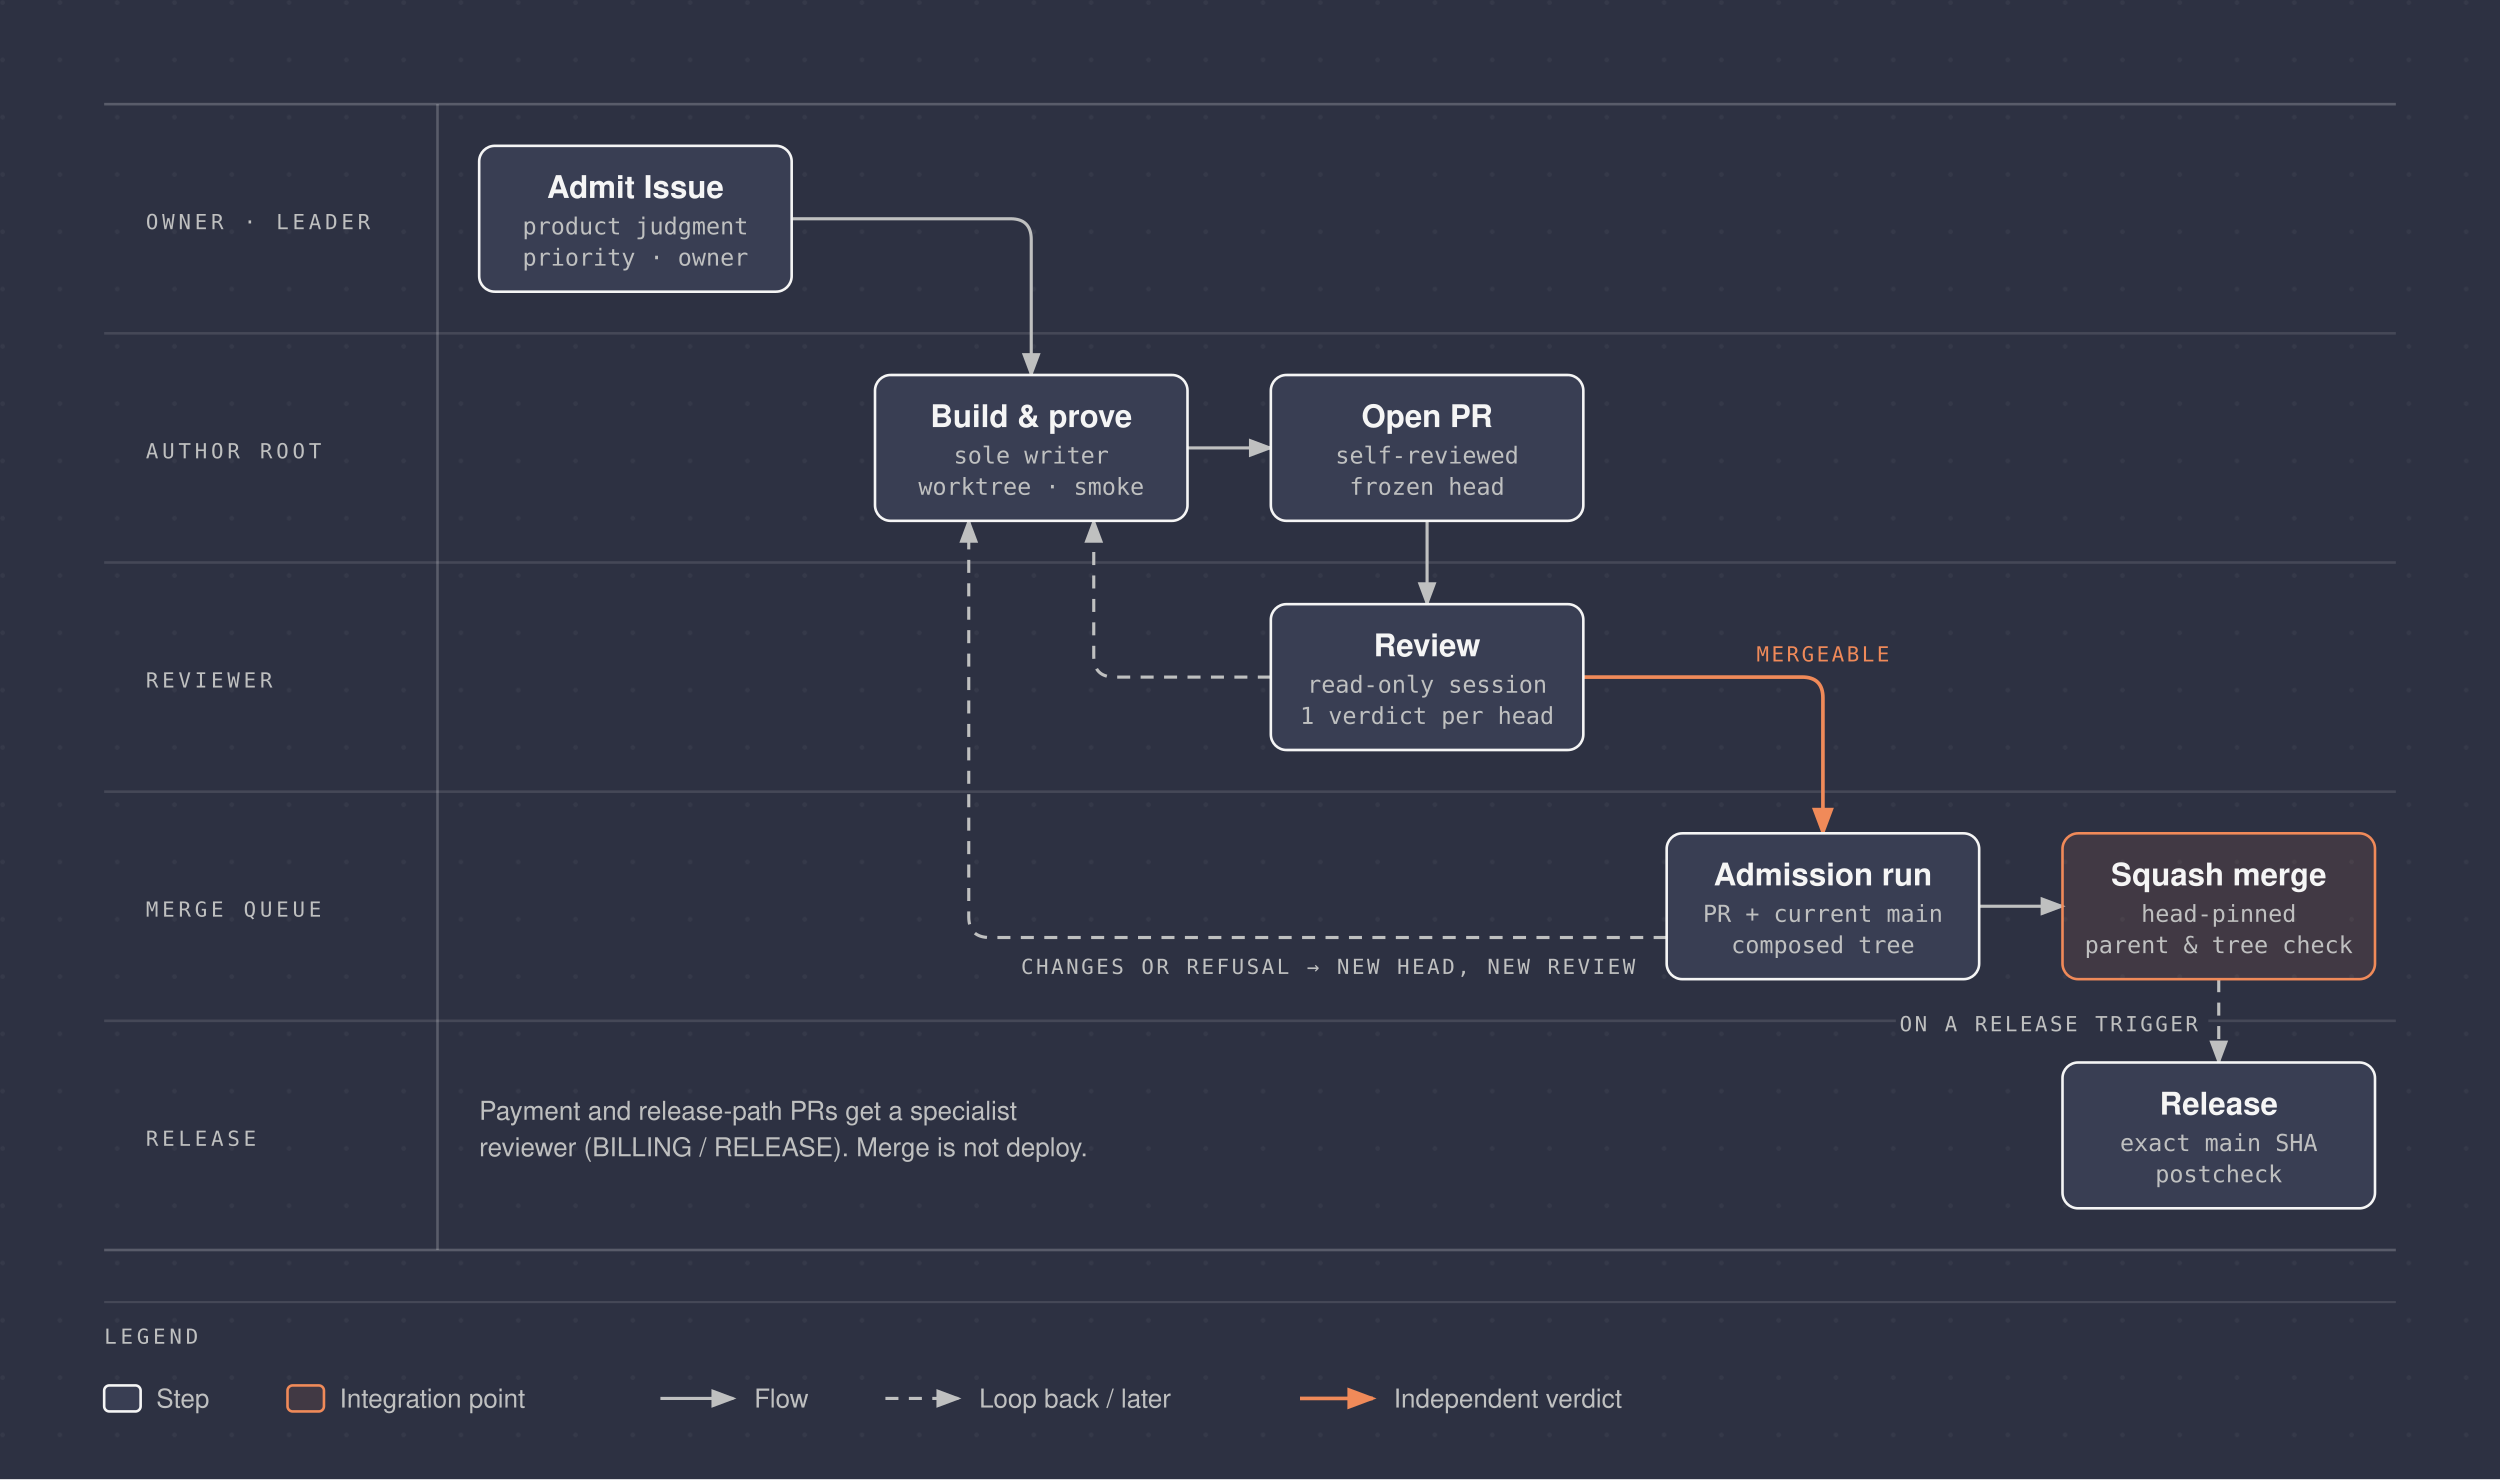
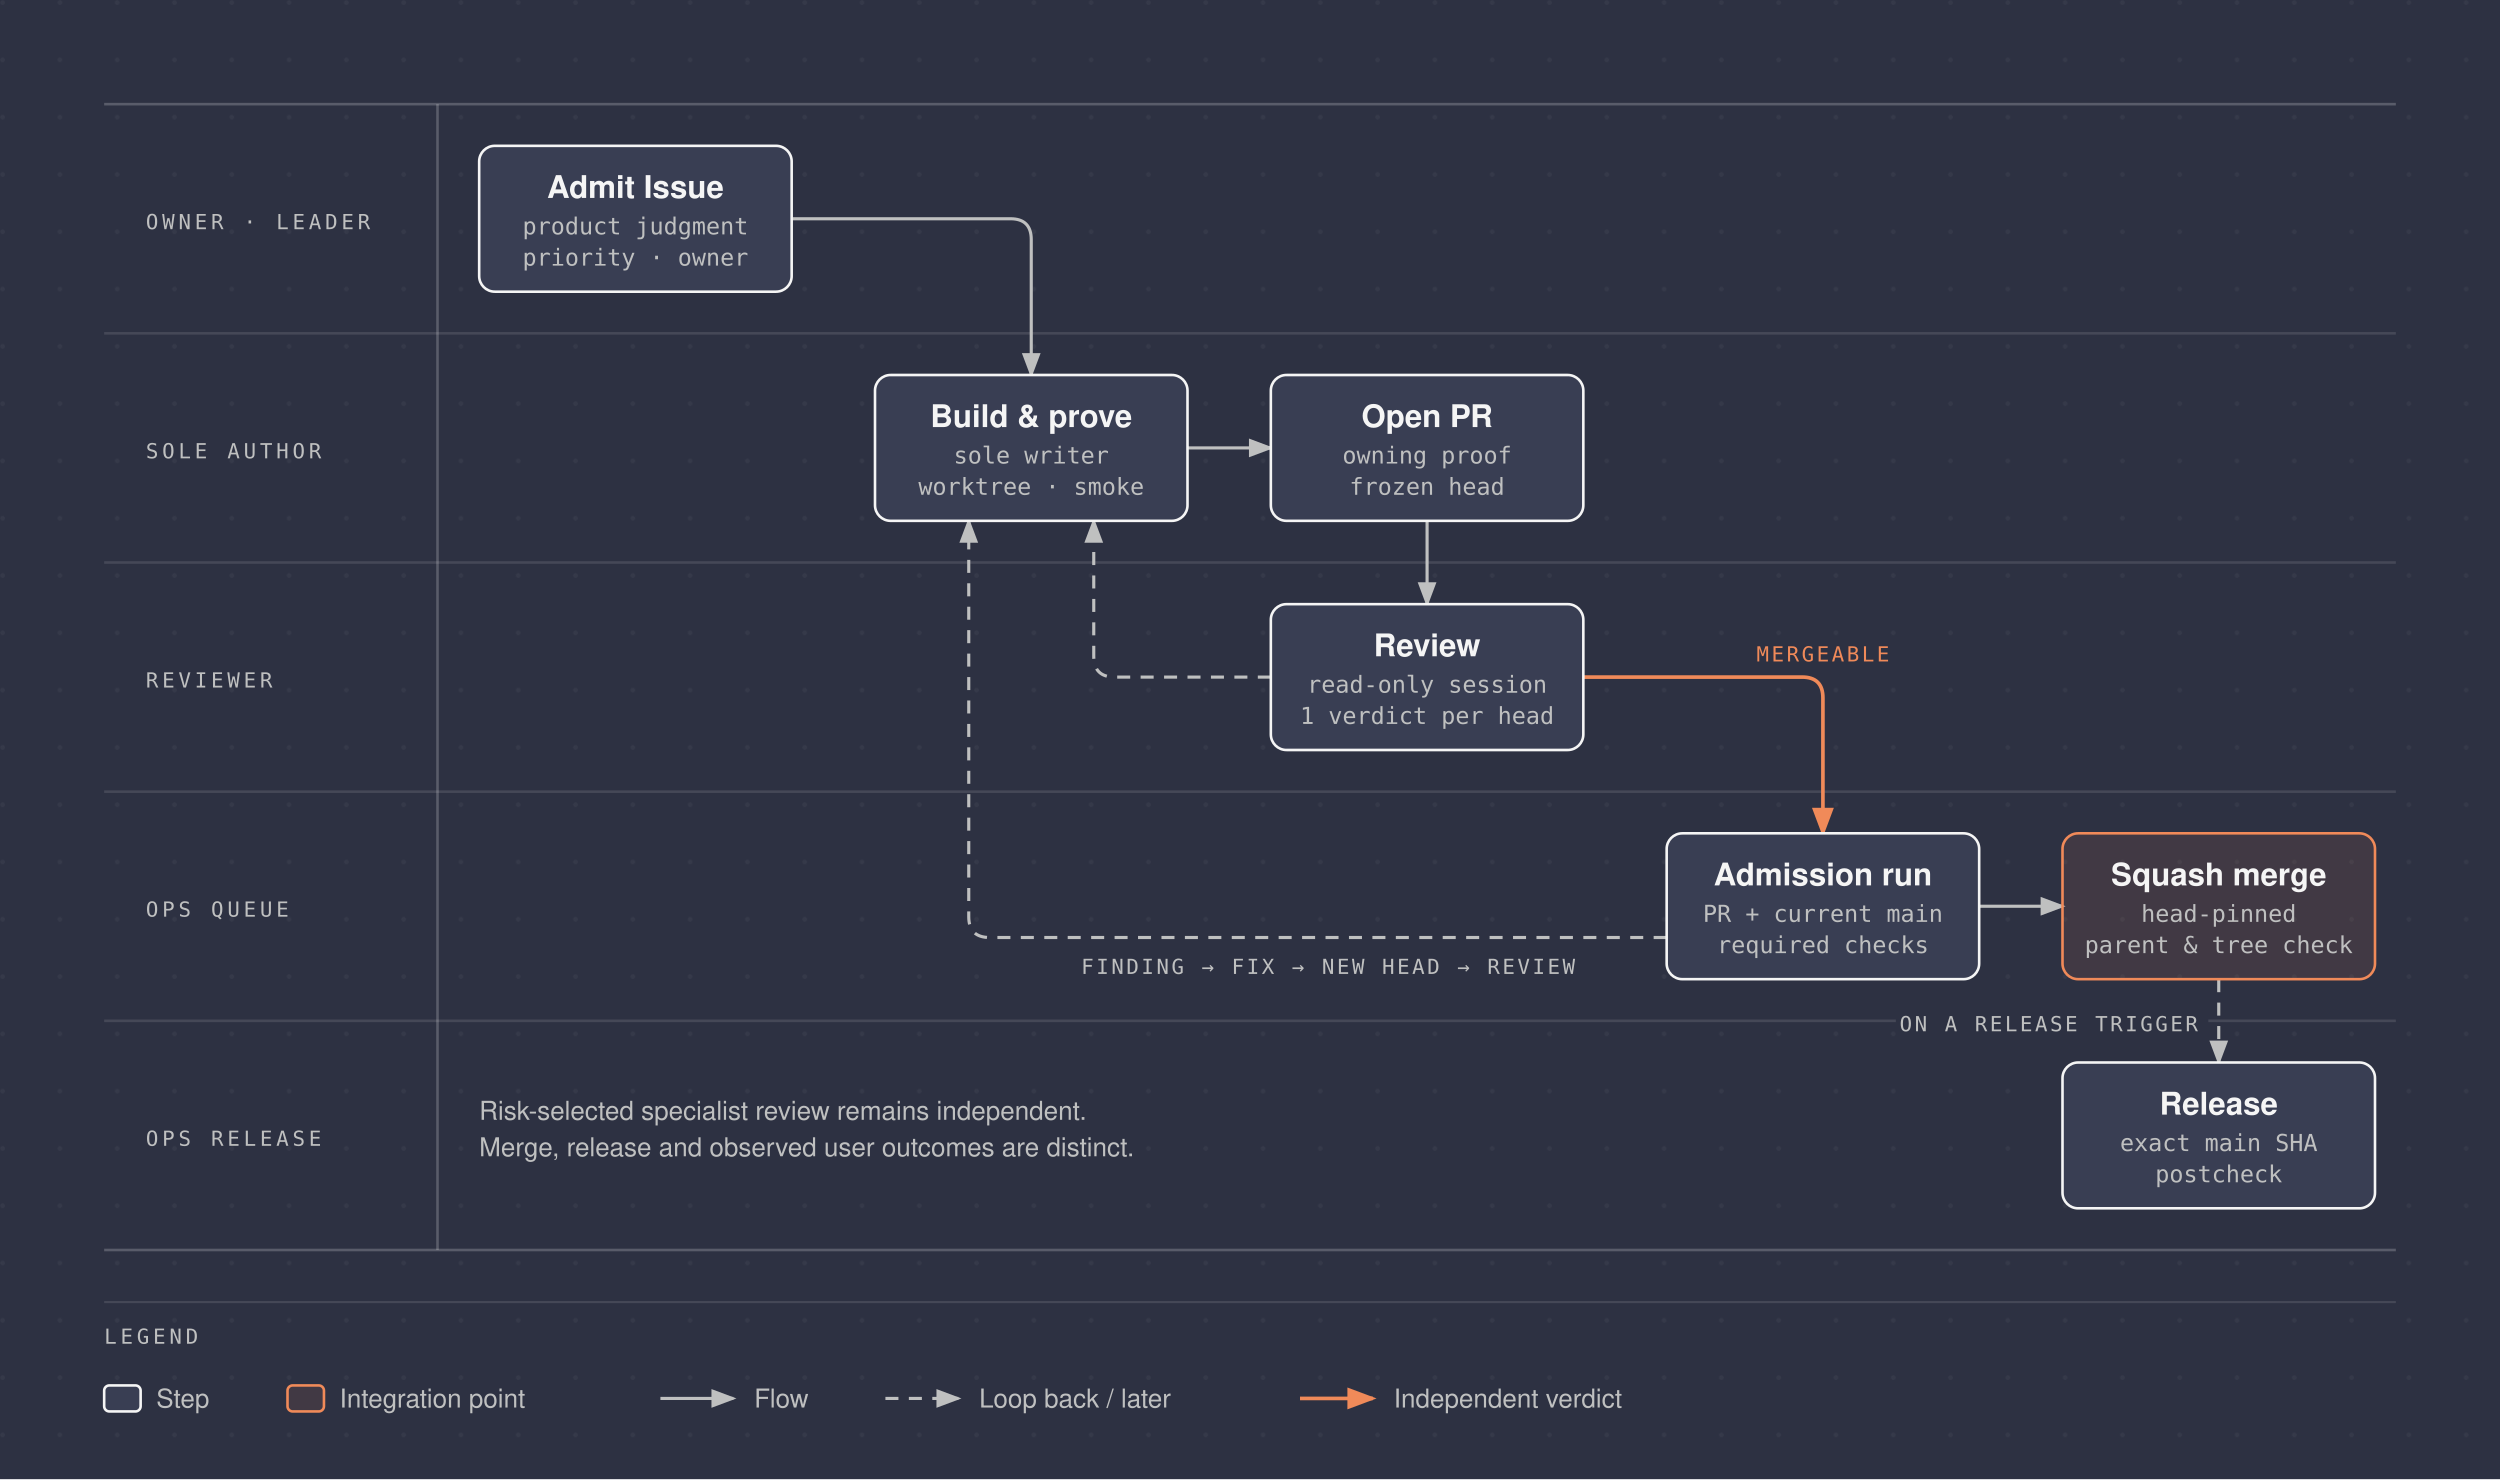
- <svg xmlns="http://www.w3.org/2000/svg" viewBox="0 0 960 568" role="img" aria-labelledby="change-lifecycle-title change-lifecycle-desc" id="lifecycle-dark-root">
+ <svg xmlns="http://www.w3.org/2000/svg" viewBox="0 0 960 568" role="img" aria-labelledby="change-lifecycle-dark-title change-lifecycle-dark-desc" id="lifecycle-dark-root">
  <defs>
    <style>#lifecycle-dark-root { font-family: -apple-system, BlinkMacSystemFont, 'Segoe UI', Helvetica, Arial, sans-serif; color: #f5f5f5; }
      #lifecycle-dark-root .diagram-container { width: 100%; overflow-x: auto; }
      @media print {
#lifecycle-dark-root .diagram-container { overflow-x: visible; }
}</style>
    <pattern id="lifecycle-dark-dots" width="22" height="22" patternUnits="userSpaceOnUse">
      <circle cx="1" cy="1" r="0.9" fill="#f5f5f5" fill-opacity="0.08" />
    </pattern>
    <marker id="lifecycle-dark-arrow" markerWidth="8" markerHeight="6" refX="7" refY="3" orient="auto">
      <polygon points="0 0, 8 3, 0 6" fill="#bfc0c0" />
    </marker>
    <marker id="lifecycle-dark-arrow-start" markerWidth="8" markerHeight="6" refX="1" refY="3" orient="auto">
      <polygon points="8 0, 0 3, 8 6" fill="#bfc0c0" />
    </marker>
    <marker id="lifecycle-dark-arrow-accent" markerWidth="8" markerHeight="6" refX="7" refY="3" orient="auto">
      <polygon points="0 0, 8 3, 0 6" fill="#f08a59" />
    </marker>
  </defs>
  <rect width="100%" height="100%" fill="#2d3142" />
  <rect width="100%" height="100%" fill="url(#lifecycle-dark-dots)" opacity="0.55" />
  <line x1="40" y1="40" x2="920" y2="40" stroke="#f5f5f5" stroke-width="1" stroke-opacity="0.22" />
  <line x1="40" y1="128" x2="920" y2="128" stroke="#f5f5f5" stroke-width="1" stroke-opacity="0.12" />
  <line x1="40" y1="216" x2="920" y2="216" stroke="#f5f5f5" stroke-width="1" stroke-opacity="0.12" />
  <line x1="40" y1="304" x2="920" y2="304" stroke="#f5f5f5" stroke-width="1" stroke-opacity="0.12" />
  <line x1="40" y1="392" x2="920" y2="392" stroke="#f5f5f5" stroke-width="1" stroke-opacity="0.12" />
  <line x1="40" y1="480" x2="920" y2="480" stroke="#f5f5f5" stroke-width="1" stroke-opacity="0.22" />
  <line x1="168" y1="40" x2="168" y2="480" stroke="#f5f5f5" stroke-width="1" stroke-opacity="0.22" />
  <text x="56" y="88" fill="#bfc0c0" font-size="8" font-weight="500" font-family="ui-monospace, SFMono-Regular, Menlo, Consolas, monospace" text-anchor="start" letter-spacing="0.18em">OWNER · LEADER</text>
-   <text x="56" y="176" fill="#bfc0c0" font-size="8" font-weight="500" font-family="ui-monospace, SFMono-Regular, Menlo, Consolas, monospace" text-anchor="start" letter-spacing="0.18em">AUTHOR ROOT</text>
+   <text x="56" y="176" fill="#bfc0c0" font-size="8" font-weight="500" font-family="ui-monospace, SFMono-Regular, Menlo, Consolas, monospace" text-anchor="start" letter-spacing="0.18em">SOLE AUTHOR</text>
  <text x="56" y="264" fill="#bfc0c0" font-size="8" font-weight="500" font-family="ui-monospace, SFMono-Regular, Menlo, Consolas, monospace" text-anchor="start" letter-spacing="0.18em">REVIEWER</text>
-   <text x="56" y="352" fill="#bfc0c0" font-size="8" font-weight="500" font-family="ui-monospace, SFMono-Regular, Menlo, Consolas, monospace" text-anchor="start" letter-spacing="0.18em">MERGE QUEUE</text>
-   <text x="56" y="440" fill="#bfc0c0" font-size="8" font-weight="500" font-family="ui-monospace, SFMono-Regular, Menlo, Consolas, monospace" text-anchor="start" letter-spacing="0.18em">RELEASE</text>
+   <text x="56" y="352" fill="#bfc0c0" font-size="8" font-weight="500" font-family="ui-monospace, SFMono-Regular, Menlo, Consolas, monospace" text-anchor="start" letter-spacing="0.18em">OPS QUEUE</text>
+   <text x="56" y="440" fill="#bfc0c0" font-size="8" font-weight="500" font-family="ui-monospace, SFMono-Regular, Menlo, Consolas, monospace" text-anchor="start" letter-spacing="0.18em">OPS RELEASE</text>
  <path d="M 304,84 H 388 Q 396,84 396,92 V 144" fill="none" stroke="#bfc0c0" stroke-width="1.2" marker-end="url(#lifecycle-dark-arrow)" />
  <path d="M 456,172 H 488" fill="none" stroke="#bfc0c0" stroke-width="1.2" marker-end="url(#lifecycle-dark-arrow)" />
  <path d="M 548,200 V 232" fill="none" stroke="#bfc0c0" stroke-width="1.2" marker-end="url(#lifecycle-dark-arrow)" />
  <path d="M 608,260 H 692 Q 700,260 700,268 V 320" fill="none" stroke="#f08a59" stroke-width="1.4" marker-end="url(#lifecycle-dark-arrow-accent)" />
  <path d="M 760,348 H 792" fill="none" stroke="#bfc0c0" stroke-width="1.2" marker-end="url(#lifecycle-dark-arrow)" />
  <path d="M 852,376 V 408" fill="none" stroke="#bfc0c0" stroke-width="1.2" stroke-dasharray="5,4" marker-end="url(#lifecycle-dark-arrow)" />
  <path d="M 488,260 H 428 Q 420,260 420,252 V 200" fill="none" stroke="#bfc0c0" stroke-width="1.2" stroke-dasharray="5,4" marker-end="url(#lifecycle-dark-arrow)" />
  <path d="M 640,360 H 380 Q 372,360 372,352 V 200" fill="none" stroke="#bfc0c0" stroke-width="1.2" stroke-dasharray="5,4" marker-end="url(#lifecycle-dark-arrow)" />
  <rect x="670.8" y="245" width="58.4" height="12" rx="2" fill="#2d3142" />
  <text x="700" y="254" fill="#f08a59" font-size="8" font-weight="400" font-family="ui-monospace, SFMono-Regular, Menlo, Consolas, monospace" text-anchor="middle" letter-spacing="0.12em">MERGEABLE</text>
  <rect x="391.2" y="365" width="237.6" height="12" rx="2" fill="#2d3142" />
-   <text x="510" y="374" fill="#bfc0c0" font-size="8" font-weight="400" font-family="ui-monospace, SFMono-Regular, Menlo, Consolas, monospace" text-anchor="middle" letter-spacing="0.12em">CHANGES OR REFUSAL → NEW HEAD, NEW REVIEW</text>
+   <text x="510" y="374" fill="#bfc0c0" font-size="8" font-weight="400" font-family="ui-monospace, SFMono-Regular, Menlo, Consolas, monospace" text-anchor="middle" letter-spacing="0.12em">FINDING → FIX → NEW HEAD → REVIEW</text>
  <rect x="728.0" y="387" width="120.0" height="12" rx="2" fill="#2d3142" />
  <text x="844" y="396" fill="#bfc0c0" font-size="8" font-weight="400" font-family="ui-monospace, SFMono-Regular, Menlo, Consolas, monospace" text-anchor="end" letter-spacing="0.12em">ON A RELEASE TRIGGER</text>
  <rect x="184" y="56" width="120" height="56" rx="6" fill="#393e53" stroke="#f5f5f5" stroke-width="1" />
  <text x="244.0" y="76.0" fill="#f5f5f5" font-size="12" font-weight="600" font-family="-apple-system, BlinkMacSystemFont, 'Segoe UI', Helvetica, Arial, sans-serif" text-anchor="middle">Admit Issue</text>
  <text x="244.0" y="90.0" fill="#bfc0c0" font-size="9" font-weight="400" font-family="ui-monospace, SFMono-Regular, Menlo, Consolas, monospace" text-anchor="middle">product judgment</text>
  <text x="244.0" y="102.0" fill="#bfc0c0" font-size="9" font-weight="400" font-family="ui-monospace, SFMono-Regular, Menlo, Consolas, monospace" text-anchor="middle">priority · owner</text>
  <rect x="336" y="144" width="120" height="56" rx="6" fill="#393e53" stroke="#f5f5f5" stroke-width="1" />
  <text x="396.0" y="164.0" fill="#f5f5f5" font-size="12" font-weight="600" font-family="-apple-system, BlinkMacSystemFont, 'Segoe UI', Helvetica, Arial, sans-serif" text-anchor="middle">Build &amp; prove</text>
  <text x="396.0" y="178.0" fill="#bfc0c0" font-size="9" font-weight="400" font-family="ui-monospace, SFMono-Regular, Menlo, Consolas, monospace" text-anchor="middle">sole writer</text>
  <text x="396.0" y="190.0" fill="#bfc0c0" font-size="9" font-weight="400" font-family="ui-monospace, SFMono-Regular, Menlo, Consolas, monospace" text-anchor="middle">worktree · smoke</text>
  <rect x="488" y="144" width="120" height="56" rx="6" fill="#393e53" stroke="#f5f5f5" stroke-width="1" />
  <text x="548.0" y="164.0" fill="#f5f5f5" font-size="12" font-weight="600" font-family="-apple-system, BlinkMacSystemFont, 'Segoe UI', Helvetica, Arial, sans-serif" text-anchor="middle">Open PR</text>
-   <text x="548.0" y="178.0" fill="#bfc0c0" font-size="9" font-weight="400" font-family="ui-monospace, SFMono-Regular, Menlo, Consolas, monospace" text-anchor="middle">self-reviewed</text>
+   <text x="548.0" y="178.0" fill="#bfc0c0" font-size="9" font-weight="400" font-family="ui-monospace, SFMono-Regular, Menlo, Consolas, monospace" text-anchor="middle">owning proof</text>
  <text x="548.0" y="190.0" fill="#bfc0c0" font-size="9" font-weight="400" font-family="ui-monospace, SFMono-Regular, Menlo, Consolas, monospace" text-anchor="middle">frozen head</text>
  <rect x="488" y="232" width="120" height="56" rx="6" fill="#393e53" stroke="#f5f5f5" stroke-width="1" />
  <text x="548.0" y="252.0" fill="#f5f5f5" font-size="12" font-weight="600" font-family="-apple-system, BlinkMacSystemFont, 'Segoe UI', Helvetica, Arial, sans-serif" text-anchor="middle">Review</text>
  <text x="548.0" y="266.0" fill="#bfc0c0" font-size="9" font-weight="400" font-family="ui-monospace, SFMono-Regular, Menlo, Consolas, monospace" text-anchor="middle">read-only session</text>
  <text x="548.0" y="278.0" fill="#bfc0c0" font-size="9" font-weight="400" font-family="ui-monospace, SFMono-Regular, Menlo, Consolas, monospace" text-anchor="middle">1 verdict per head</text>
  <rect x="640" y="320" width="120" height="56" rx="6" fill="#393e53" stroke="#f5f5f5" stroke-width="1" />
  <text x="700.0" y="340.0" fill="#f5f5f5" font-size="12" font-weight="600" font-family="-apple-system, BlinkMacSystemFont, 'Segoe UI', Helvetica, Arial, sans-serif" text-anchor="middle">Admission run</text>
  <text x="700.0" y="354.0" fill="#bfc0c0" font-size="9" font-weight="400" font-family="ui-monospace, SFMono-Regular, Menlo, Consolas, monospace" text-anchor="middle">PR + current main</text>
-   <text x="700.0" y="366.0" fill="#bfc0c0" font-size="9" font-weight="400" font-family="ui-monospace, SFMono-Regular, Menlo, Consolas, monospace" text-anchor="middle">composed tree</text>
+   <text x="700.0" y="366.0" fill="#bfc0c0" font-size="9" font-weight="400" font-family="ui-monospace, SFMono-Regular, Menlo, Consolas, monospace" text-anchor="middle">required checks</text>
  <rect x="792" y="320" width="120" height="56" rx="6" fill="#f08a59" stroke="#f08a59" stroke-width="1" fill-opacity="0.10" />
  <text x="852.0" y="340.0" fill="#f5f5f5" font-size="12" font-weight="600" font-family="-apple-system, BlinkMacSystemFont, 'Segoe UI', Helvetica, Arial, sans-serif" text-anchor="middle">Squash merge</text>
  <text x="852.0" y="354.0" fill="#bfc0c0" font-size="9" font-weight="400" font-family="ui-monospace, SFMono-Regular, Menlo, Consolas, monospace" text-anchor="middle">head-pinned</text>
  <text x="852.0" y="366.0" fill="#bfc0c0" font-size="9" font-weight="400" font-family="ui-monospace, SFMono-Regular, Menlo, Consolas, monospace" text-anchor="middle">parent &amp; tree check</text>
  <rect x="792" y="408" width="120" height="56" rx="6" fill="#393e53" stroke="#f5f5f5" stroke-width="1" />
  <text x="852.0" y="428.0" fill="#f5f5f5" font-size="12" font-weight="600" font-family="-apple-system, BlinkMacSystemFont, 'Segoe UI', Helvetica, Arial, sans-serif" text-anchor="middle">Release</text>
  <text x="852.0" y="442.0" fill="#bfc0c0" font-size="9" font-weight="400" font-family="ui-monospace, SFMono-Regular, Menlo, Consolas, monospace" text-anchor="middle">exact main SHA</text>
  <text x="852.0" y="454.0" fill="#bfc0c0" font-size="9" font-weight="400" font-family="ui-monospace, SFMono-Regular, Menlo, Consolas, monospace" text-anchor="middle">postcheck</text>
-   <text x="184" y="430" fill="#bfc0c0" font-size="10" font-weight="400" font-family="-apple-system, BlinkMacSystemFont, 'Segoe UI', Helvetica, Arial, sans-serif" text-anchor="start">Payment and release-path PRs get a specialist</text>
-   <text x="184" y="444" fill="#bfc0c0" font-size="10" font-weight="400" font-family="-apple-system, BlinkMacSystemFont, 'Segoe UI', Helvetica, Arial, sans-serif" text-anchor="start">reviewer (BILLING / RELEASE). Merge is not deploy.</text>
+   <text x="184" y="430" fill="#bfc0c0" font-size="10" font-weight="400" font-family="-apple-system, BlinkMacSystemFont, 'Segoe UI', Helvetica, Arial, sans-serif" text-anchor="start">Risk-selected specialist review remains independent.</text>
+   <text x="184" y="444" fill="#bfc0c0" font-size="10" font-weight="400" font-family="-apple-system, BlinkMacSystemFont, 'Segoe UI', Helvetica, Arial, sans-serif" text-anchor="start">Merge, release and observed user outcomes are distinct.</text>
  <line x1="40" y1="500" x2="920" y2="500" stroke="#f5f5f5" stroke-width="0.8" stroke-opacity="0.12" />
  <text x="40" y="516" fill="#bfc0c0" font-size="8" font-weight="500" font-family="ui-monospace, SFMono-Regular, Menlo, Consolas, monospace" text-anchor="start" letter-spacing="0.18em">LEGEND</text>
  <rect x="40" y="532" width="14" height="10" rx="2" fill="#393e53" stroke="#f5f5f5" stroke-width="1" />
  <text x="60" y="540.5" fill="#bfc0c0" font-size="10" font-weight="400" font-family="-apple-system, BlinkMacSystemFont, 'Segoe UI', Helvetica, Arial, sans-serif" text-anchor="start">Step</text>
  <rect x="110.4" y="532" width="14" height="10" rx="2" fill="#f08a59" stroke="#f08a59" stroke-width="1" fill-opacity="0.10" />
  <text x="130.4" y="540.5" fill="#bfc0c0" font-size="10" font-weight="400" font-family="-apple-system, BlinkMacSystemFont, 'Segoe UI', Helvetica, Arial, sans-serif" text-anchor="start">Integration point</text>
  <path d="M 253.6,537 H 281.6" fill="none" stroke="#bfc0c0" stroke-width="1.2" marker-end="url(#lifecycle-dark-arrow)" />
  <text x="289.6" y="540.5" fill="#bfc0c0" font-size="10" font-weight="400" font-family="-apple-system, BlinkMacSystemFont, 'Segoe UI', Helvetica, Arial, sans-serif" text-anchor="start">Flow</text>
  <path d="M 340.0,537 H 368.0" fill="none" stroke="#bfc0c0" stroke-width="1.2" stroke-dasharray="5,4" marker-end="url(#lifecycle-dark-arrow)" />
  <text x="376.0" y="540.5" fill="#bfc0c0" font-size="10" font-weight="400" font-family="-apple-system, BlinkMacSystemFont, 'Segoe UI', Helvetica, Arial, sans-serif" text-anchor="start">Loop back / later</text>
  <path d="M 499.2,537 H 527.2" fill="none" stroke="#f08a59" stroke-width="1.4" marker-end="url(#lifecycle-dark-arrow-accent)" />
  <text x="535.2" y="540.5" fill="#bfc0c0" font-size="10" font-weight="400" font-family="-apple-system, BlinkMacSystemFont, 'Segoe UI', Helvetica, Arial, sans-serif" text-anchor="start">Independent verdict</text>
</svg>
